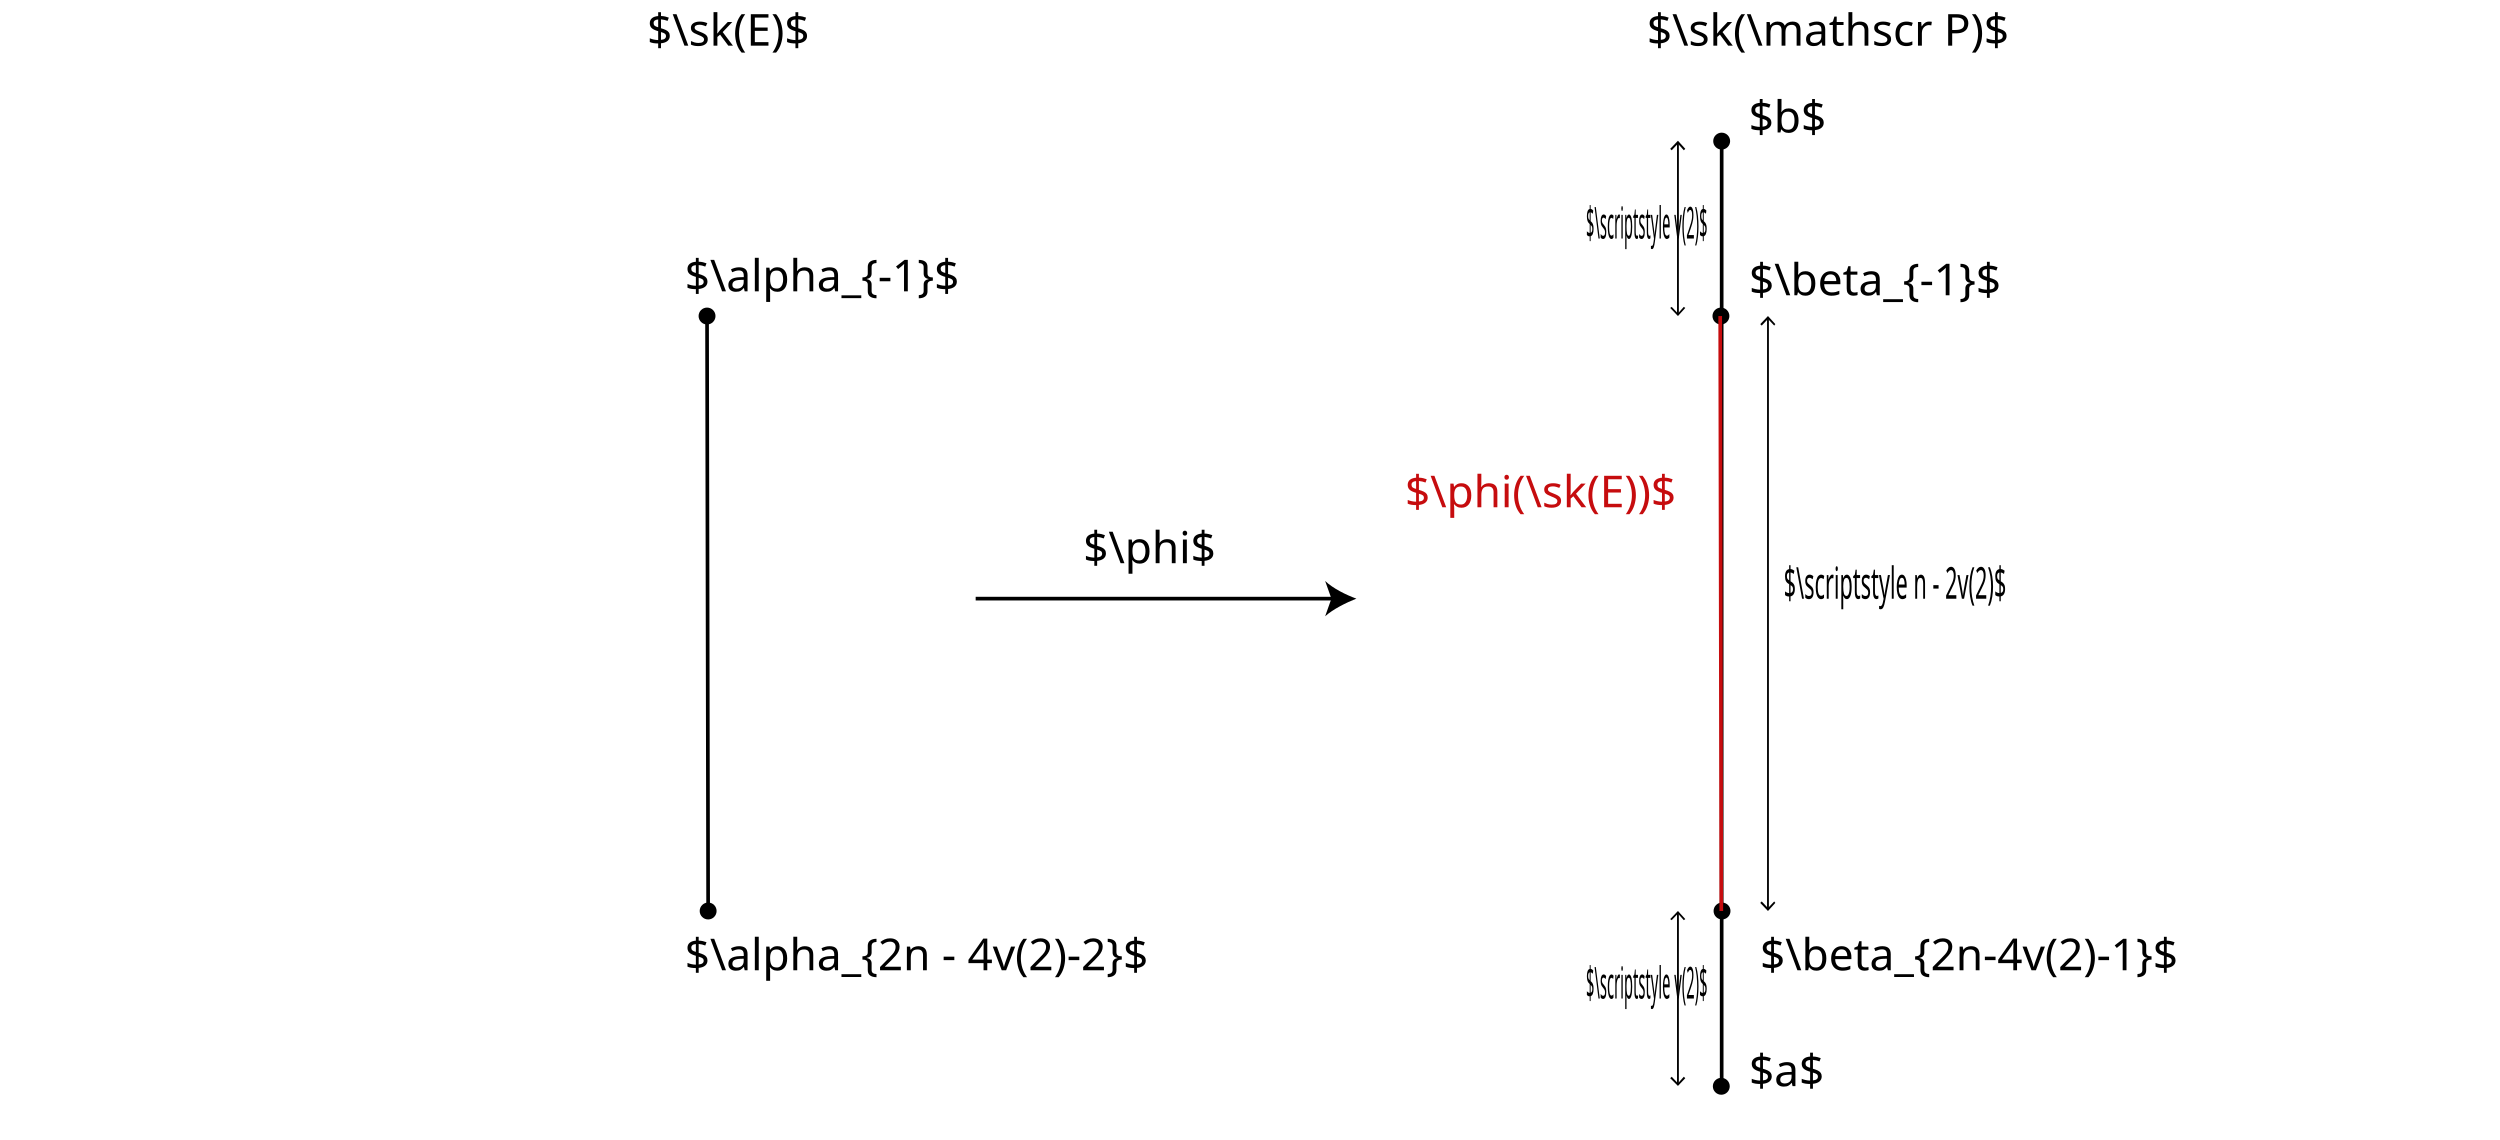
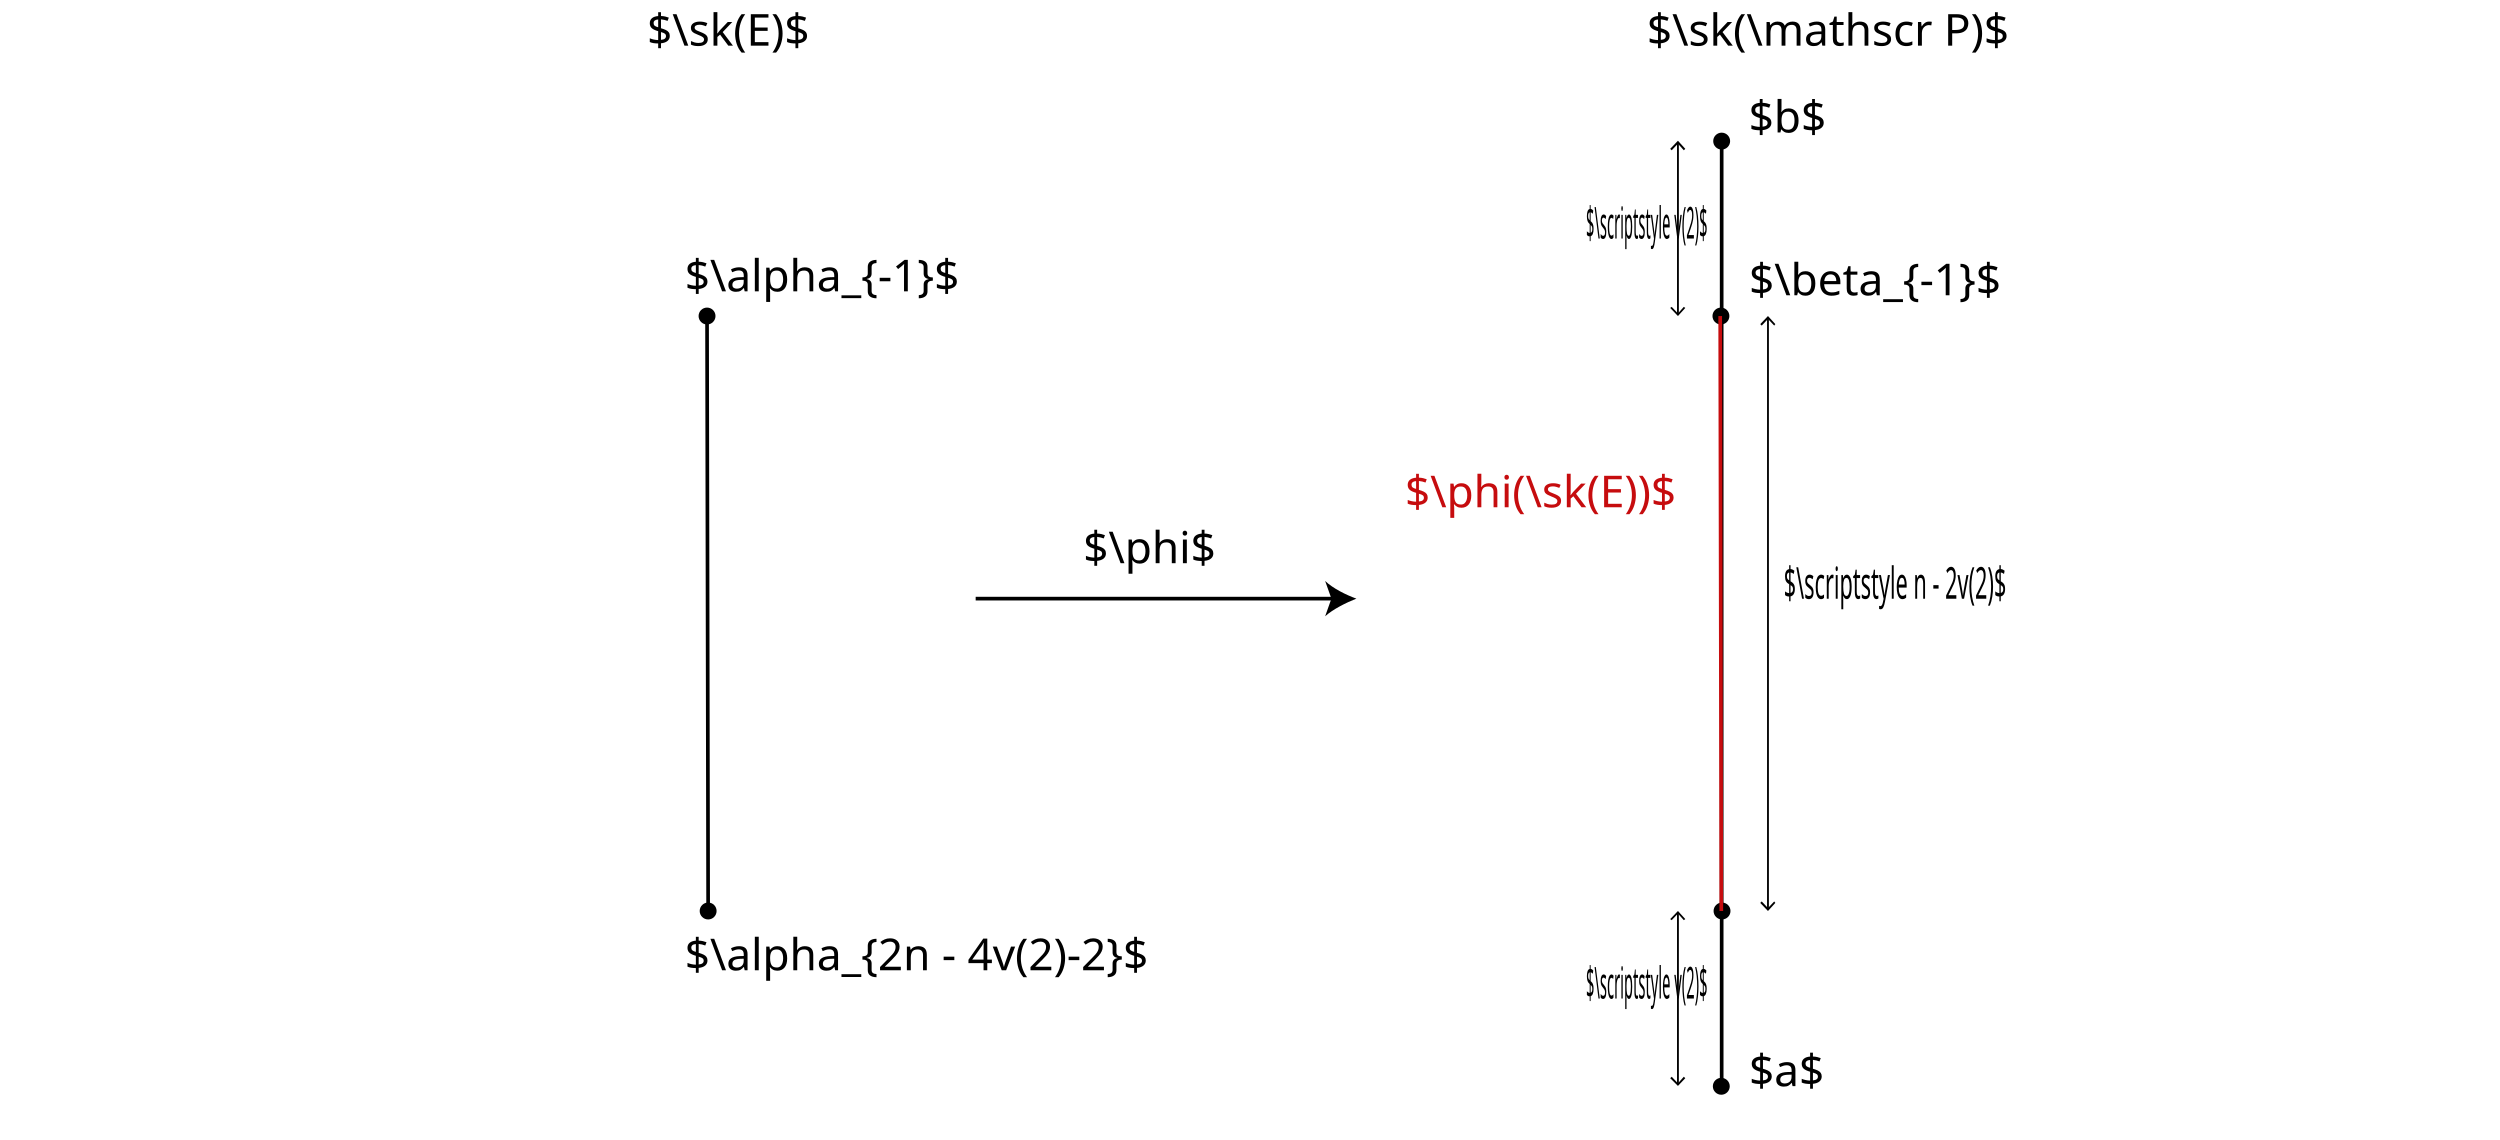
<svg xmlns="http://www.w3.org/2000/svg" version="1.1" id="svg8" x="0px" y="0px" viewBox="0 0 680.3 310.2" style="enable-background:new 0 0 680.3 310.2;" xml:space="preserve">
  <style type="text/css">
	.st0{fill:none;stroke:#000000;stroke-miterlimit:10;}
	.st1{font-family:'MyriadPro-Regular';}
	.st2{font-size:12px;}
- 	.st3{fill:none;stroke:#000000;stroke-width:0.5;stroke-miterlimit:10;}
- 	.st4{fill:none;stroke:#C60C0E;stroke-miterlimit:10;}
- 	.st5{fill:#C60C0E;}
+ 	.st3{fill:none;}
+ 	.st4{fill:none;stroke:#000000;stroke-width:0.5;stroke-miterlimit:10;}
+ 	.st5{fill:none;stroke:#C60C0E;stroke-miterlimit:10;}
+ 	.st6{fill:#C60C0E;}
</style>
  <g id="layer1" transform="translate(0,-177)">
</g>
  <g>
    <line class="st0" x1="468.5" y1="38.4" x2="468.5" y2="295.5" />
    <circle cx="468.5" cy="38.4" r="2.3" />
    <text transform="matrix(1 0 0 1 475.8396 36.0462)" class="st1 st2">$b$</text>
    <circle cx="468.3" cy="86" r="2.3" />
    <text transform="matrix(1 0 0 1 475.9386 80.3473)" class="st1 st2">$\beta_{-1}$</text>
    <circle cx="468.6" cy="247.9" r="2.3" />
-     <text transform="matrix(1 0 0 1 478.9327 264.0233)" class="st1 st2">$\beta_{2n-4v(2)-1}$</text>
+     <text transform="matrix(1 0 0 1 478.9327 264.0233)" class="st3 st1 st2">$\beta_{2n-4v(2)-1}$</text>
    <circle cx="468.4" cy="295.6" r="2.3" />
    <text transform="matrix(1 0 0 1 475.9387 295.5655)" class="st1 st2">$a$</text>
    <g>
      <g>
-         <line class="st3" x1="456.6" y1="248.4" x2="456.6" y2="295" />
+         <line class="st4" x1="456.6" y1="248.4" x2="456.6" y2="295" />
        <g>
          <polygon points="454.5,250.1 454.9,250.4 456.6,248.6 458.2,250.4 458.6,250.1 456.6,247.9     " />
        </g>
        <g>
          <polygon points="454.5,293.4 454.9,293 456.6,294.8 458.2,293 458.6,293.4 456.6,295.5     " />
        </g>
      </g>
    </g>
    <g>
      <g>
-         <line class="st3" x1="456.6" y1="38.9" x2="456.6" y2="85.5" />
+         <line class="st4" x1="456.6" y1="38.9" x2="456.6" y2="85.5" />
        <g>
          <polygon points="454.5,40.5 454.9,40.9 456.6,39.1 458.2,40.9 458.6,40.5 456.6,38.3     " />
        </g>
        <g>
          <polygon points="454.5,83.8 454.9,83.5 456.6,85.3 458.2,83.5 458.6,83.8 456.6,86     " />
        </g>
      </g>
    </g>
    <text transform="matrix(0.3348 0 0 1 431.5717 64.9128)" class="st1 st2">$\scriptstyle v(2)$</text>
    <g>
      <g>
-         <line class="st3" x1="481.1" y1="86.6" x2="481.1" y2="247.3" />
+         <line class="st4" x1="481.1" y1="86.6" x2="481.1" y2="247.3" />
        <g>
          <polygon points="479,88.2 479.4,88.6 481.1,86.8 482.8,88.6 483.1,88.2 481.1,86     " />
        </g>
        <g>
          <polygon points="479,245.7 479.4,245.3 481.1,247.1 482.8,245.3 483.1,245.7 481.1,247.9     " />
        </g>
      </g>
    </g>
    <text transform="matrix(0.4918 0 0 1 485.3734 162.9192)" class="st1 st2">$\scriptstyle n - 2v(2)$</text>
    <text transform="matrix(0.3348 0 0 1 431.5717 271.7151)" class="st1 st2">$\scriptstyle v(2)$</text>
  </g>
  <text transform="matrix(1 0 0 1 448.1479 12.4203)" class="st1 st2">$\sk(\mathscr P)$</text>
  <circle cx="192.4" cy="86" r="2.3" />
  <circle cx="192.7" cy="247.9" r="2.3" />
  <line class="st0" x1="192.4" y1="86" x2="192.7" y2="247.9" />
  <text transform="matrix(1 0 0 1 186.3285 79.281)" class="st1 st2">$\alpha_{-1}$</text>
  <text transform="matrix(1 0 0 1 186.3285 264.0238)" class="st1 st2">$\alpha_{2n - 4v(2)-2}$</text>
  <text transform="matrix(1 0 0 1 176.0716 12.4203)" class="st1 st2">$\sk(E)$</text>
  <g>
    <g>
      <line class="st0" x1="265.5" y1="162.9" x2="363.1" y2="162.9" />
      <g>
        <path d="M369.1,162.9c-2.8,1.1-6.4,2.9-8.5,4.8l1.7-4.8l-1.7-4.8C362.7,160.1,366.3,161.9,369.1,162.9z" />
      </g>
    </g>
  </g>
  <text transform="matrix(1 0 0 1 294.7571 153.2555)" class="st1 st2">$\phi$</text>
-   <line class="st4" x1="468.1" y1="86" x2="468.4" y2="247.9" />
-   <text transform="matrix(1 0 0 1 382.3174 138.0422)" class="st5 st1 st2">$\phi(\sk(E))$</text>
+   <line class="st5" x1="468.1" y1="86" x2="468.4" y2="247.9" />
+   <text transform="matrix(1 0 0 1 382.3174 138.0422)" class="st6 st1 st2">$\phi(\sk(E))$</text>
</svg>
